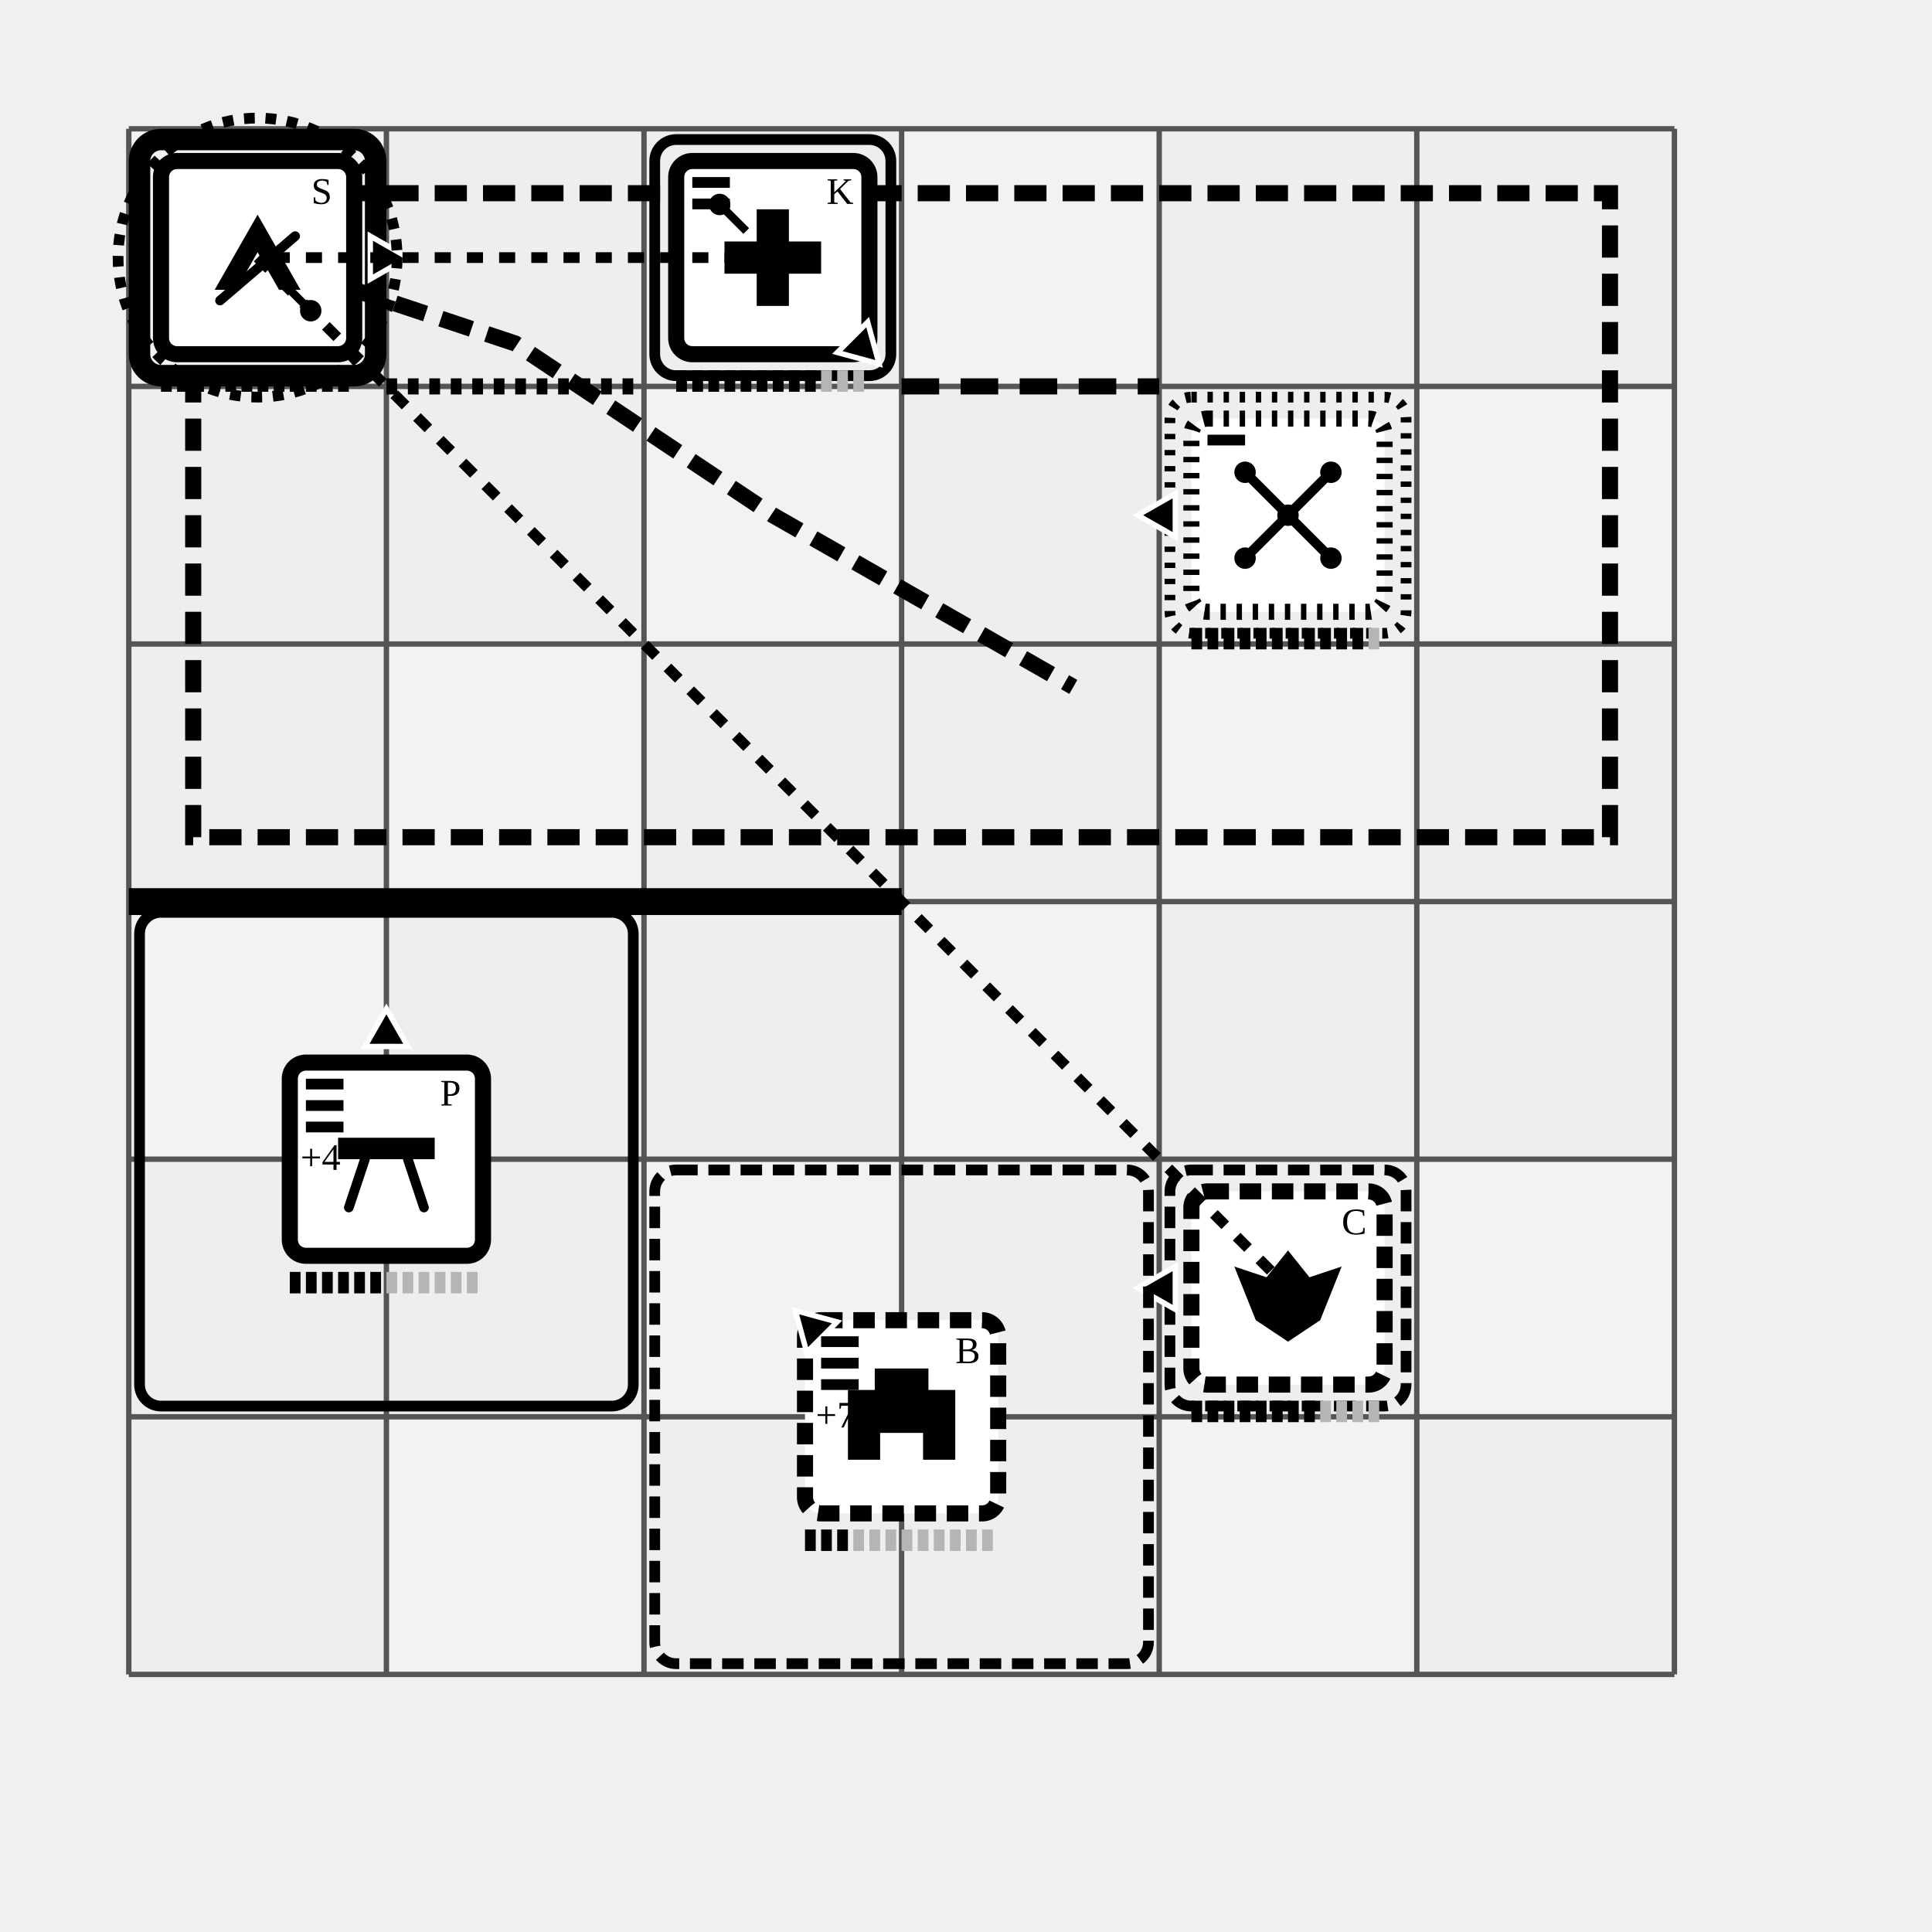
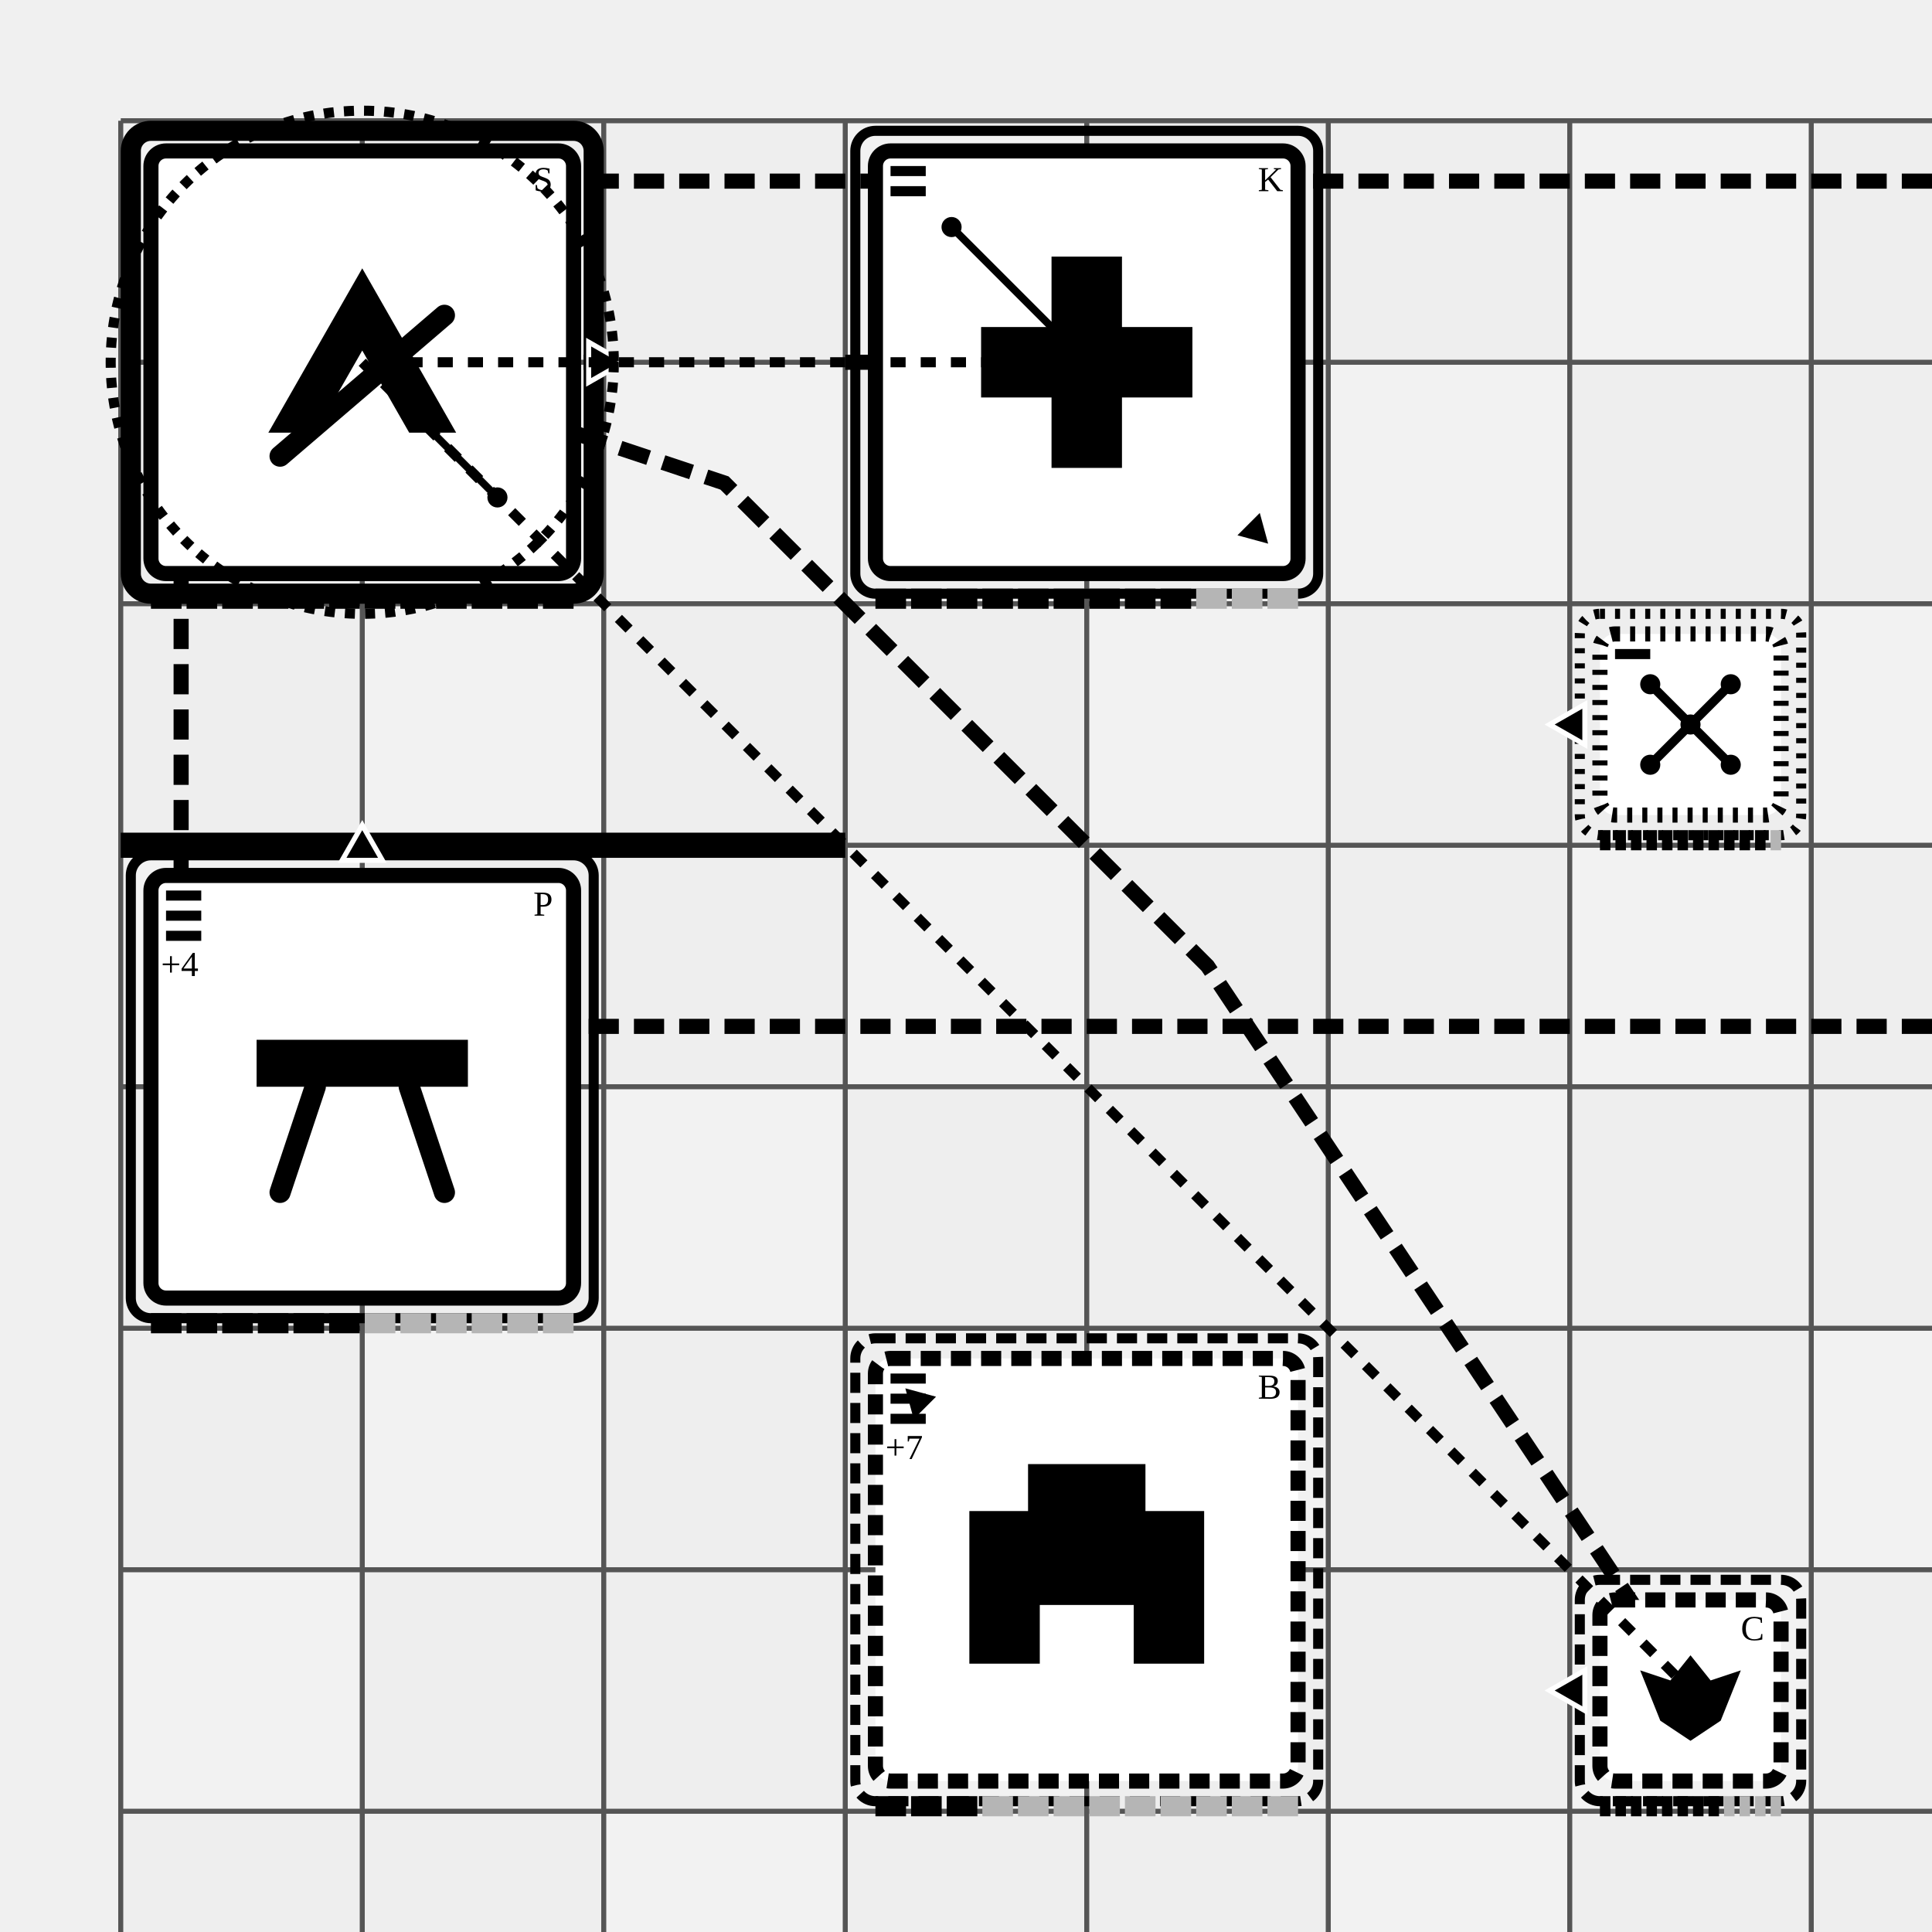
- <svg xmlns="http://www.w3.org/2000/svg" class="battlefield-svg" role="application" aria-label="Simulation sandbox battlefield at exact tick 24, 6 visible units; selected unit 1" viewBox="0 0 360 360" width="768" height="768" data-review-palette="monochrome-pattern" style="background:#0b100f">
+ <svg xmlns="http://www.w3.org/2000/svg" class="battlefield-svg" role="application" aria-label="Simulation sandbox battlefield at exact tick 24, 6 visible units; selected unit 1" viewBox="0 0 384 384" width="768" height="768" data-review-palette="monochrome-pattern" style="background:#0b100f">
  <g transform="translate(24 24) scale(1)">
-     <rect data-layer="terrain" x="0" y="0" width="288" height="288" fill="#eeeeee" />
+     <rect data-layer="terrain" x="0" y="0" width="384" height="384" fill="#eeeeee" />
    <rect data-terrain="rough" x="0" y="0" width="48" height="48" fill="#ffffff" opacity="0.22" />
    <rect data-terrain="rough" x="144" y="0" width="48" height="48" fill="#ffffff" opacity="0.22" />
+     <rect data-terrain="rough" x="288" y="0" width="48" height="48" fill="#ffffff" opacity="0.22" />
    <rect data-terrain="rough" x="96" y="48" width="48" height="48" fill="#ffffff" opacity="0.22" />
    <rect data-terrain="rough" x="240" y="48" width="48" height="48" fill="#ffffff" opacity="0.22" />
    <rect data-terrain="rough" x="48" y="96" width="48" height="48" fill="#ffffff" opacity="0.22" />
    <rect data-terrain="rough" x="192" y="96" width="48" height="48" fill="#ffffff" opacity="0.22" />
+     <rect data-terrain="rough" x="336" y="96" width="48" height="48" fill="#ffffff" opacity="0.22" />
    <rect data-terrain="rough" x="0" y="144" width="48" height="48" fill="#ffffff" opacity="0.22" />
    <rect data-terrain="rough" x="144" y="144" width="48" height="48" fill="#ffffff" opacity="0.22" />
+     <rect data-terrain="rough" x="288" y="144" width="48" height="48" fill="#ffffff" opacity="0.22" />
    <rect data-terrain="rough" x="96" y="192" width="48" height="48" fill="#ffffff" opacity="0.22" />
    <rect data-terrain="rough" x="240" y="192" width="48" height="48" fill="#ffffff" opacity="0.22" />
    <rect data-terrain="rough" x="48" y="240" width="48" height="48" fill="#ffffff" opacity="0.22" />
    <rect data-terrain="rough" x="192" y="240" width="48" height="48" fill="#ffffff" opacity="0.22" />
+     <rect data-terrain="rough" x="336" y="240" width="48" height="48" fill="#ffffff" opacity="0.22" />
+     <rect data-terrain="rough" x="0" y="288" width="48" height="48" fill="#ffffff" opacity="0.22" />
+     <rect data-terrain="rough" x="144" y="288" width="48" height="48" fill="#ffffff" opacity="0.22" />
+     <rect data-terrain="rough" x="288" y="288" width="48" height="48" fill="#ffffff" opacity="0.22" />
+     <rect data-terrain="rough" x="96" y="336" width="48" height="48" fill="#ffffff" opacity="0.22" />
+     <rect data-terrain="rough" x="240" y="336" width="48" height="48" fill="#ffffff" opacity="0.22" />
    <g data-layer="grid">
-       <line x1="0" y1="0" x2="0" y2="288" stroke="#555555" stroke-width="1" />
-       <line x1="48" y1="0" x2="48" y2="288" stroke="#555555" stroke-width="1" />
-       <line x1="96" y1="0" x2="96" y2="288" stroke="#555555" stroke-width="1" />
-       <line x1="144" y1="0" x2="144" y2="288" stroke="#555555" stroke-width="1" />
-       <line x1="192" y1="0" x2="192" y2="288" stroke="#555555" stroke-width="1" />
-       <line x1="240" y1="0" x2="240" y2="288" stroke="#555555" stroke-width="1" />
-       <line x1="288" y1="0" x2="288" y2="288" stroke="#555555" stroke-width="1" />
-       <line x1="0" y1="0" x2="288" y2="0" stroke="#555555" stroke-width="1" />
-       <line x1="0" y1="48" x2="288" y2="48" stroke="#555555" stroke-width="1" />
-       <line x1="0" y1="96" x2="288" y2="96" stroke="#555555" stroke-width="1" />
-       <line x1="0" y1="144" x2="288" y2="144" stroke="#555555" stroke-width="1" />
-       <line x1="0" y1="192" x2="288" y2="192" stroke="#555555" stroke-width="1" />
-       <line x1="0" y1="240" x2="288" y2="240" stroke="#555555" stroke-width="1" />
-       <line x1="0" y1="288" x2="288" y2="288" stroke="#555555" stroke-width="1" />
+       <line x1="0" y1="0" x2="0" y2="384" stroke="#555555" stroke-width="1" />
+       <line x1="48" y1="0" x2="48" y2="384" stroke="#555555" stroke-width="1" />
+       <line x1="96" y1="0" x2="96" y2="384" stroke="#555555" stroke-width="1" />
+       <line x1="144" y1="0" x2="144" y2="384" stroke="#555555" stroke-width="1" />
+       <line x1="192" y1="0" x2="192" y2="384" stroke="#555555" stroke-width="1" />
+       <line x1="240" y1="0" x2="240" y2="384" stroke="#555555" stroke-width="1" />
+       <line x1="288" y1="0" x2="288" y2="384" stroke="#555555" stroke-width="1" />
+       <line x1="336" y1="0" x2="336" y2="384" stroke="#555555" stroke-width="1" />
+       <line x1="384" y1="0" x2="384" y2="384" stroke="#555555" stroke-width="1" />
+       <line x1="0" y1="0" x2="384" y2="0" stroke="#555555" stroke-width="1" />
+       <line x1="0" y1="48" x2="384" y2="48" stroke="#555555" stroke-width="1" />
+       <line x1="0" y1="96" x2="384" y2="96" stroke="#555555" stroke-width="1" />
+       <line x1="0" y1="144" x2="384" y2="144" stroke="#555555" stroke-width="1" />
+       <line x1="0" y1="192" x2="384" y2="192" stroke="#555555" stroke-width="1" />
+       <line x1="0" y1="240" x2="384" y2="240" stroke="#555555" stroke-width="1" />
+       <line x1="0" y1="288" x2="384" y2="288" stroke="#555555" stroke-width="1" />
+       <line x1="0" y1="336" x2="384" y2="336" stroke="#555555" stroke-width="1" />
+       <line x1="0" y1="384" x2="384" y2="384" stroke="#555555" stroke-width="1" />
    </g>
    <g data-layer="overlays">
-       <polyline data-overlay-id="selected-los-1" data-overlay-kind="line-of-sight" data-overlay-disposition="exact" data-path-segments="3" points="24,24 72,40 120,72 176,104" fill="none" stroke="#000000" stroke-width="3" stroke-dasharray="6,3" />
-       <polyline data-overlay-id="whole-command-1" data-overlay-kind="command" data-overlay-disposition="exact" data-path-segments="4" points="12,12 276,12 276,132 12,132 12,12" fill="none" stroke="#000000" stroke-width="3" stroke-dasharray="6,3" />
+       <polyline data-overlay-id="selected-los-1" data-overlay-kind="line-of-sight" data-overlay-disposition="exact" data-path-segments="3" points="48,48 120,72 216,168 312,312" fill="none" stroke="#000000" stroke-width="3" stroke-dasharray="6,3" />
+       <polyline data-overlay-id="whole-command-1" data-overlay-kind="command" data-overlay-disposition="exact" data-path-segments="4" points="12,12 372,12 372,180 12,180 12,12" fill="none" stroke="#000000" stroke-width="3" stroke-dasharray="6,3" />
    </g>
    <g data-layer="edges">
      <line data-edge-kind="wall" data-edge-state="solid" x1="0" y1="144" x2="144" y2="144" stroke="#000000" stroke-width="5" stroke-dasharray="none" />
      <line data-edge-kind="door" data-edge-state="open" x1="144" y1="48" x2="192" y2="48" stroke="#000000" stroke-width="3" stroke-dasharray="7 4" />
      <line data-edge-kind="window" data-edge-state="intact" x1="48" y1="48" x2="96" y2="48" stroke="#000000" stroke-width="3" stroke-dasharray="2 2" />
    </g>
    <g data-layer="units">
      <g data-unit-id="1" data-health-segments="12" data-semantic-zoom="Detailed" tabindex="0" role="button" aria-label="Blue rifleman Bravo 6, cell A1, elevation 0, 100 health, facing east">
-         <rect data-authoritative-footprint="true" x="2" y="2" width="44" height="44" rx="4" fill="none" stroke="#000000" stroke-width="4" stroke-dasharray="none" />
-         <rect x="6" y="6" width="36" height="36" rx="3" fill="#ffffff" stroke="#000000" stroke-width="3" stroke-dasharray="none" />
-         <g transform="translate(12 12)" data-class-id="rifleman">
+         <rect data-authoritative-footprint="true" x="2" y="2" width="92" height="92" rx="4" fill="none" stroke="#000000" stroke-width="4" stroke-dasharray="none" />
+         <rect data-unit-symbol="true" x="6" y="6" width="84" height="84" rx="3" fill="#ffffff" stroke="#000000" stroke-width="3" stroke-dasharray="none" />
+         <g transform="translate(48 48) scale(2.333333) translate(-12 -12)" data-class-id="rifleman">
          <path d="M4 18 L12 4 L20 18 L16 18 L12 11 L8 18 Z" fill="#000000" />
          <path d="M5 20 L19 8" fill="none" stroke="#000000" stroke-width="1.8" stroke-linecap="round" stroke-linejoin="round" />
        </g>
-         <rect data-health-position="0" x="6" y="45" width="2" height="4" fill="#000000" />
-         <rect data-health-position="1" x="9" y="45" width="2" height="4" fill="#000000" />
-         <rect data-health-position="2" x="12" y="45" width="2" height="4" fill="#000000" />
-         <rect data-health-position="3" x="15" y="45" width="2" height="4" fill="#000000" />
-         <rect data-health-position="4" x="18" y="45" width="2" height="4" fill="#000000" />
-         <rect data-health-position="5" x="21" y="45" width="2" height="4" fill="#000000" />
-         <rect data-health-position="6" x="24" y="45" width="2" height="4" fill="#000000" />
-         <rect data-health-position="7" x="27" y="45" width="2" height="4" fill="#000000" />
-         <rect data-health-position="8" x="30" y="45" width="2" height="4" fill="#000000" />
-         <rect data-health-position="9" x="33" y="45" width="2" height="4" fill="#000000" />
-         <rect data-health-position="10" x="36" y="45" width="2" height="4" fill="#000000" />
-         <rect data-health-position="11" x="39" y="45" width="2" height="4" fill="#000000" />
-         <polygon data-facing-wedge="body" points="45,28 52,24 45,20" fill="#000000" stroke="#ffffff" stroke-width="1" />
+         <rect data-health-position="0" x="6" y="93" width="6.083" height="4" fill="#000000" />
+         <rect data-health-position="1" x="13.083" y="93" width="6.083" height="4" fill="#000000" />
+         <rect data-health-position="2" x="20.167" y="93" width="6.083" height="4" fill="#000000" />
+         <rect data-health-position="3" x="27.25" y="93" width="6.083" height="4" fill="#000000" />
+         <rect data-health-position="4" x="34.333" y="93" width="6.083" height="4" fill="#000000" />
+         <rect data-health-position="5" x="41.417" y="93" width="6.083" height="4" fill="#000000" />
+         <rect data-health-position="6" x="48.5" y="93" width="6.083" height="4" fill="#000000" />
+         <rect data-health-position="7" x="55.583" y="93" width="6.083" height="4" fill="#000000" />
+         <rect data-health-position="8" x="62.667" y="93" width="6.083" height="4" fill="#000000" />
+         <rect data-health-position="9" x="69.75" y="93" width="6.083" height="4" fill="#000000" />
+         <rect data-health-position="10" x="76.833" y="93" width="6.083" height="4" fill="#000000" />
+         <rect data-health-position="11" x="83.917" y="93" width="6.083" height="4" fill="#000000" />
+         <polygon data-facing-wedge="body" points="93,52 100,48 93,44" fill="#000000" stroke="#ffffff" stroke-width="1" />
        <g data-secondary-heading="weapon" aria-label="weapon heading">
-           <line x1="28.95" y1="28.95" x2="33.899" y2="33.899" stroke="#000000" stroke-width="1.5" />
-           <circle cx="33.899" cy="33.899" r="2" fill="#000000" />
-         </g>
-         <text data-stance-mark="true" x="34" y="14" fill="#000000" font-size="7">S</text>
-         <circle data-focus-ring="true" cx="24" cy="24" r="26" fill="none" stroke="#000000" stroke-width="2" stroke-dasharray="2,2" />
-       </g>
-       <g data-unit-id="2" data-health-segments="9" data-semantic-zoom="Detailed" tabindex="-1" role="button" aria-label="Blue medic Mercy, cell C1, elevation 2, 75 health, facing south-east">
-         <rect data-authoritative-footprint="true" x="98" y="2" width="44" height="44" rx="4" fill="none" stroke="#000000" stroke-width="2" stroke-dasharray="none" />
-         <rect x="102" y="6" width="36" height="36" rx="3" fill="#ffffff" stroke="#000000" stroke-width="3" stroke-dasharray="none" />
-         <g transform="translate(108 12)" data-class-id="medic">
+           <line x1="52.95" y1="52.95" x2="74.87" y2="74.87" stroke="#000000" stroke-width="1.5" />
+           <circle cx="74.87" cy="74.87" r="2" fill="#000000" />
+         </g>
+         <text data-stance-mark="true" x="82" y="14" fill="#000000" font-size="7">S</text>
+         <circle data-focus-ring="true" cx="48" cy="48" r="50" fill="none" stroke="#000000" stroke-width="2" stroke-dasharray="2,2" />
+       </g>
+       <g data-unit-id="2" data-health-segments="9" data-semantic-zoom="Detailed" tabindex="-1" role="button" aria-label="Blue medic Mercy, cell D1, elevation 2, 75 health, facing south-east">
+         <rect data-authoritative-footprint="true" x="146" y="2" width="92" height="92" rx="4" fill="none" stroke="#000000" stroke-width="2" stroke-dasharray="none" />
+         <rect data-unit-symbol="true" x="150" y="6" width="84" height="84" rx="3" fill="#ffffff" stroke="#000000" stroke-width="3" stroke-dasharray="none" />
+         <g transform="translate(192 48) scale(2.333333) translate(-12 -12)" data-class-id="medic">
          <path d="M9 3 H15 V9 H21 V15 H15 V21 H9 V15 H3 V9 H9 Z" fill="#000000" />
        </g>
-         <rect data-health-position="0" x="102" y="45" width="2" height="4" fill="#000000" />
-         <rect data-health-position="1" x="105" y="45" width="2" height="4" fill="#000000" />
-         <rect data-health-position="2" x="108" y="45" width="2" height="4" fill="#000000" />
-         <rect data-health-position="3" x="111" y="45" width="2" height="4" fill="#000000" />
-         <rect data-health-position="4" x="114" y="45" width="2" height="4" fill="#000000" />
-         <rect data-health-position="5" x="117" y="45" width="2" height="4" fill="#000000" />
-         <rect data-health-position="6" x="120" y="45" width="2" height="4" fill="#000000" />
-         <rect data-health-position="7" x="123" y="45" width="2" height="4" fill="#000000" />
-         <rect data-health-position="8" x="126" y="45" width="2" height="4" fill="#000000" />
-         <rect data-health-position="9" x="129" y="45" width="2" height="4" fill="#b5b5b5" />
-         <rect data-health-position="10" x="132" y="45" width="2" height="4" fill="#b5b5b5" />
-         <rect data-health-position="11" x="135" y="45" width="2" height="4" fill="#b5b5b5" />
-         <polygon data-facing-wedge="body" points="132.021,41.678 139.799,43.799 137.678,36.021" fill="#000000" stroke="#ffffff" stroke-width="1" />
+         <rect data-health-position="0" x="150" y="93" width="6.083" height="4" fill="#000000" />
+         <rect data-health-position="1" x="157.083" y="93" width="6.083" height="4" fill="#000000" />
+         <rect data-health-position="2" x="164.167" y="93" width="6.083" height="4" fill="#000000" />
+         <rect data-health-position="3" x="171.25" y="93" width="6.083" height="4" fill="#000000" />
+         <rect data-health-position="4" x="178.333" y="93" width="6.083" height="4" fill="#000000" />
+         <rect data-health-position="5" x="185.417" y="93" width="6.083" height="4" fill="#000000" />
+         <rect data-health-position="6" x="192.5" y="93" width="6.083" height="4" fill="#000000" />
+         <rect data-health-position="7" x="199.583" y="93" width="6.083" height="4" fill="#000000" />
+         <rect data-health-position="8" x="206.667" y="93" width="6.083" height="4" fill="#000000" />
+         <rect data-health-position="9" x="213.75" y="93" width="6.083" height="4" fill="#b5b5b5" />
+         <rect data-health-position="10" x="220.833" y="93" width="6.083" height="4" fill="#b5b5b5" />
+         <rect data-health-position="11" x="227.917" y="93" width="6.083" height="4" fill="#b5b5b5" />
+         <polygon data-facing-wedge="body" points="220.991,82.648 228.77,84.77 226.648,76.991" fill="#000000" stroke="#ffffff" stroke-width="1" />
        <g data-secondary-heading="sensor" aria-label="sensor heading">
-           <line x1="115.05" y1="19.05" x2="110.101" y2="14.101" stroke="#000000" stroke-width="1.5" />
-           <circle cx="110.101" cy="14.101" r="2" fill="#000000" />
-         </g>
-         <line data-elevation-bar="1" x1="105" y1="10" x2="112" y2="10" stroke="#000000" stroke-width="2" />
-         <line data-elevation-bar="2" x1="105" y1="14" x2="112" y2="14" stroke="#000000" stroke-width="2" />
-         <text data-stance-mark="true" x="130" y="14" fill="#000000" font-size="7">K</text>
+           <line x1="187.05" y1="43.05" x2="165.13" y2="21.13" stroke="#000000" stroke-width="1.5" />
+           <circle cx="165.13" cy="21.13" r="2" fill="#000000" />
+         </g>
+         <line data-elevation-bar="1" x1="153" y1="10" x2="160" y2="10" stroke="#000000" stroke-width="2" />
+         <line data-elevation-bar="2" x1="153" y1="14" x2="160" y2="14" stroke="#000000" stroke-width="2" />
+         <text data-stance-mark="true" x="226" y="14" fill="#000000" font-size="7">K</text>
      </g>
      <g data-unit-id="3" data-health-segments="6" data-semantic-zoom="Detailed" tabindex="-1" role="button" aria-label="Blue gunner Anvil, cell A4, elevation 4, 50 health, facing north">
        <rect data-authoritative-footprint="true" x="2" y="146" width="92" height="92" rx="4" fill="none" stroke="#000000" stroke-width="2" stroke-dasharray="none" />
-         <rect x="30" y="174" width="36" height="36" rx="3" fill="#ffffff" stroke="#000000" stroke-width="3" stroke-dasharray="none" />
-         <g transform="translate(36 180)" data-class-id="gunner">
+         <rect data-unit-symbol="true" x="6" y="150" width="84" height="84" rx="3" fill="#ffffff" stroke="#000000" stroke-width="3" stroke-dasharray="none" />
+         <g transform="translate(48 192) scale(2.333333) translate(-12 -12)" data-class-id="gunner">
          <path d="M3 8 H21 V12 H3 Z" fill="#000000" />
          <path d="M8 12 L5 21 M16 12 L19 21" fill="none" stroke="#000000" stroke-width="1.8" stroke-linecap="round" stroke-linejoin="round" />
        </g>
-         <rect data-health-position="0" x="30" y="213" width="2" height="4" fill="#000000" />
-         <rect data-health-position="1" x="33" y="213" width="2" height="4" fill="#000000" />
-         <rect data-health-position="2" x="36" y="213" width="2" height="4" fill="#000000" />
-         <rect data-health-position="3" x="39" y="213" width="2" height="4" fill="#000000" />
-         <rect data-health-position="4" x="42" y="213" width="2" height="4" fill="#000000" />
-         <rect data-health-position="5" x="45" y="213" width="2" height="4" fill="#000000" />
-         <rect data-health-position="6" x="48" y="213" width="2" height="4" fill="#b5b5b5" />
-         <rect data-health-position="7" x="51" y="213" width="2" height="4" fill="#b5b5b5" />
-         <rect data-health-position="8" x="54" y="213" width="2" height="4" fill="#b5b5b5" />
-         <rect data-health-position="9" x="57" y="213" width="2" height="4" fill="#b5b5b5" />
-         <rect data-health-position="10" x="60" y="213" width="2" height="4" fill="#b5b5b5" />
-         <rect data-health-position="11" x="63" y="213" width="2" height="4" fill="#b5b5b5" />
-         <polygon data-facing-wedge="body" points="52,171 48,164 44,171" fill="#000000" stroke="#ffffff" stroke-width="1" />
-         <line data-elevation-bar="1" x1="33" y1="178" x2="40" y2="178" stroke="#000000" stroke-width="2" />
-         <line data-elevation-bar="2" x1="33" y1="182" x2="40" y2="182" stroke="#000000" stroke-width="2" />
-         <line data-elevation-bar="3" x1="33" y1="186" x2="40" y2="186" stroke="#000000" stroke-width="2" />
-         <text data-elevation-label="true" x="32" y="194" fill="#000000" font-size="7">+4</text>
-         <text data-stance-mark="true" x="58" y="182" fill="#000000" font-size="7">P</text>
-       </g>
-       <g data-unit-id="4" data-health-segments="11" data-semantic-zoom="Detailed" tabindex="-1" role="button" aria-label="Neutral observation drone Kite, cell E2, elevation 1, 92 health, facing west">
-         <rect data-authoritative-footprint="true" x="194" y="50" width="44" height="44" rx="4" fill="none" stroke="#000000" stroke-width="2" stroke-dasharray="1 2" />
-         <rect x="198" y="54" width="36" height="36" rx="3" fill="#ffffff" stroke="#000000" stroke-width="3" stroke-dasharray="1 2" />
-         <g transform="translate(204 60)" data-class-id="observation-drone">
+         <rect data-health-position="0" x="6" y="237" width="6.083" height="4" fill="#000000" />
+         <rect data-health-position="1" x="13.083" y="237" width="6.083" height="4" fill="#000000" />
+         <rect data-health-position="2" x="20.167" y="237" width="6.083" height="4" fill="#000000" />
+         <rect data-health-position="3" x="27.25" y="237" width="6.083" height="4" fill="#000000" />
+         <rect data-health-position="4" x="34.333" y="237" width="6.083" height="4" fill="#000000" />
+         <rect data-health-position="5" x="41.417" y="237" width="6.083" height="4" fill="#000000" />
+         <rect data-health-position="6" x="48.5" y="237" width="6.083" height="4" fill="#b5b5b5" />
+         <rect data-health-position="7" x="55.583" y="237" width="6.083" height="4" fill="#b5b5b5" />
+         <rect data-health-position="8" x="62.667" y="237" width="6.083" height="4" fill="#b5b5b5" />
+         <rect data-health-position="9" x="69.75" y="237" width="6.083" height="4" fill="#b5b5b5" />
+         <rect data-health-position="10" x="76.833" y="237" width="6.083" height="4" fill="#b5b5b5" />
+         <rect data-health-position="11" x="83.917" y="237" width="6.083" height="4" fill="#b5b5b5" />
+         <polygon data-facing-wedge="body" points="52,147 48,140 44,147" fill="#000000" stroke="#ffffff" stroke-width="1" />
+         <line data-elevation-bar="1" x1="9" y1="154" x2="16" y2="154" stroke="#000000" stroke-width="2" />
+         <line data-elevation-bar="2" x1="9" y1="158" x2="16" y2="158" stroke="#000000" stroke-width="2" />
+         <line data-elevation-bar="3" x1="9" y1="162" x2="16" y2="162" stroke="#000000" stroke-width="2" />
+         <text data-elevation-label="true" x="8" y="170" fill="#000000" font-size="7">+4</text>
+         <text data-stance-mark="true" x="82" y="158" fill="#000000" font-size="7">P</text>
+       </g>
+       <g data-unit-id="4" data-health-segments="11" data-semantic-zoom="Detailed" tabindex="-1" role="button" aria-label="Neutral observation drone Kite, cell G3, elevation 1, 92 health, facing west">
+         <rect data-authoritative-footprint="true" x="290" y="98" width="44" height="44" rx="4" fill="none" stroke="#000000" stroke-width="2" stroke-dasharray="1 2" />
+         <rect data-unit-symbol="true" x="294" y="102" width="36" height="36" rx="3" fill="#ffffff" stroke="#000000" stroke-width="3" stroke-dasharray="1 2" />
+         <g transform="translate(312 120) scale(1) translate(-12 -12)" data-class-id="observation-drone">
          <path d="M12 12 L4 4 M12 12 L20 4 M12 12 L4 20 M12 12 L20 20" fill="none" stroke="#000000" stroke-width="1.8" stroke-linecap="round" stroke-linejoin="round" />
          <circle cx="4" cy="4" r="2" fill="#000000" />
          <circle cx="20" cy="4" r="2" fill="#000000" />
          <circle cx="4" cy="20" r="2" fill="#000000" />
          <circle cx="20" cy="20" r="2" fill="#000000" />
          <circle cx="12" cy="12" r="2" fill="#000000" />
        </g>
-         <rect data-health-position="0" x="198" y="93" width="2" height="4" fill="#000000" />
-         <rect data-health-position="1" x="201" y="93" width="2" height="4" fill="#000000" />
-         <rect data-health-position="2" x="204" y="93" width="2" height="4" fill="#000000" />
-         <rect data-health-position="3" x="207" y="93" width="2" height="4" fill="#000000" />
-         <rect data-health-position="4" x="210" y="93" width="2" height="4" fill="#000000" />
-         <rect data-health-position="5" x="213" y="93" width="2" height="4" fill="#000000" />
-         <rect data-health-position="6" x="216" y="93" width="2" height="4" fill="#000000" />
-         <rect data-health-position="7" x="219" y="93" width="2" height="4" fill="#000000" />
-         <rect data-health-position="8" x="222" y="93" width="2" height="4" fill="#000000" />
-         <rect data-health-position="9" x="225" y="93" width="2" height="4" fill="#000000" />
-         <rect data-health-position="10" x="228" y="93" width="2" height="4" fill="#000000" />
-         <rect data-health-position="11" x="231" y="93" width="2" height="4" fill="#b5b5b5" />
-         <polygon data-facing-wedge="body" points="195,68 188,72 195,76" fill="#000000" stroke="#ffffff" stroke-width="1" />
-         <line data-elevation-bar="1" x1="201" y1="58" x2="208" y2="58" stroke="#000000" stroke-width="2" />
-       </g>
-       <g data-unit-id="5" data-health-segments="8" data-semantic-zoom="Detailed" tabindex="-1" role="button" aria-label="Arcane goblin Needle, cell E5, elevation 0, 67 health, facing west">
-         <rect data-authoritative-footprint="true" x="194" y="194" width="44" height="44" rx="4" fill="none" stroke="#000000" stroke-width="2" stroke-dasharray="4 2" />
-         <rect x="198" y="198" width="36" height="36" rx="3" fill="#ffffff" stroke="#000000" stroke-width="3" stroke-dasharray="4 2" />
-         <g transform="translate(204 204)" data-class-id="goblin">
+         <rect data-health-position="0" x="294" y="141" width="2.083" height="4" fill="#000000" />
+         <rect data-health-position="1" x="297.083" y="141" width="2.083" height="4" fill="#000000" />
+         <rect data-health-position="2" x="300.167" y="141" width="2.083" height="4" fill="#000000" />
+         <rect data-health-position="3" x="303.25" y="141" width="2.083" height="4" fill="#000000" />
+         <rect data-health-position="4" x="306.333" y="141" width="2.083" height="4" fill="#000000" />
+         <rect data-health-position="5" x="309.417" y="141" width="2.083" height="4" fill="#000000" />
+         <rect data-health-position="6" x="312.5" y="141" width="2.083" height="4" fill="#000000" />
+         <rect data-health-position="7" x="315.583" y="141" width="2.083" height="4" fill="#000000" />
+         <rect data-health-position="8" x="318.667" y="141" width="2.083" height="4" fill="#000000" />
+         <rect data-health-position="9" x="321.75" y="141" width="2.083" height="4" fill="#000000" />
+         <rect data-health-position="10" x="324.833" y="141" width="2.083" height="4" fill="#000000" />
+         <rect data-health-position="11" x="327.917" y="141" width="2.083" height="4" fill="#b5b5b5" />
+         <polygon data-facing-wedge="body" points="291,116 284,120 291,124" fill="#000000" stroke="#ffffff" stroke-width="1" />
+         <line data-elevation-bar="1" x1="297" y1="106" x2="304" y2="106" stroke="#000000" stroke-width="2" />
+       </g>
+       <g data-unit-id="5" data-health-segments="8" data-semantic-zoom="Detailed" tabindex="-1" role="button" aria-label="Arcane goblin Needle, cell G7, elevation 0, 67 health, facing west">
+         <rect data-authoritative-footprint="true" x="290" y="290" width="44" height="44" rx="4" fill="none" stroke="#000000" stroke-width="2" stroke-dasharray="4 2" />
+         <rect data-unit-symbol="true" x="294" y="294" width="36" height="36" rx="3" fill="#ffffff" stroke="#000000" stroke-width="3" stroke-dasharray="4 2" />
+         <g transform="translate(312 312) scale(1) translate(-12 -12)" data-class-id="goblin">
          <path d="M2 8 L8 10 L12 5 L16 10 L22 8 L18 18 L12 22 L6 18 Z" fill="#000000" />
        </g>
-         <rect data-health-position="0" x="198" y="237" width="2" height="4" fill="#000000" />
-         <rect data-health-position="1" x="201" y="237" width="2" height="4" fill="#000000" />
-         <rect data-health-position="2" x="204" y="237" width="2" height="4" fill="#000000" />
-         <rect data-health-position="3" x="207" y="237" width="2" height="4" fill="#000000" />
-         <rect data-health-position="4" x="210" y="237" width="2" height="4" fill="#000000" />
-         <rect data-health-position="5" x="213" y="237" width="2" height="4" fill="#000000" />
-         <rect data-health-position="6" x="216" y="237" width="2" height="4" fill="#000000" />
-         <rect data-health-position="7" x="219" y="237" width="2" height="4" fill="#000000" />
-         <rect data-health-position="8" x="222" y="237" width="2" height="4" fill="#b5b5b5" />
-         <rect data-health-position="9" x="225" y="237" width="2" height="4" fill="#b5b5b5" />
-         <rect data-health-position="10" x="228" y="237" width="2" height="4" fill="#b5b5b5" />
-         <rect data-health-position="11" x="231" y="237" width="2" height="4" fill="#b5b5b5" />
-         <polygon data-facing-wedge="body" points="195,212 188,216 195,220" fill="#000000" stroke="#ffffff" stroke-width="1" />
-         <text data-stance-mark="true" x="226" y="206" fill="#000000" font-size="7">C</text>
-       </g>
-       <g data-unit-id="6" data-health-segments="3" data-semantic-zoom="Detailed" tabindex="-1" role="button" aria-label="Arcane troll Stone, cell C5, elevation 7, 25 health, facing north-west">
-         <rect data-authoritative-footprint="true" x="98" y="194" width="92" height="92" rx="4" fill="none" stroke="#000000" stroke-width="2" stroke-dasharray="4 2" />
-         <rect x="126" y="222" width="36" height="36" rx="3" fill="#ffffff" stroke="#000000" stroke-width="3" stroke-dasharray="4 2" />
-         <g transform="translate(132 228)" data-class-id="troll">
+         <rect data-health-position="0" x="294" y="333" width="2.083" height="4" fill="#000000" />
+         <rect data-health-position="1" x="297.083" y="333" width="2.083" height="4" fill="#000000" />
+         <rect data-health-position="2" x="300.167" y="333" width="2.083" height="4" fill="#000000" />
+         <rect data-health-position="3" x="303.25" y="333" width="2.083" height="4" fill="#000000" />
+         <rect data-health-position="4" x="306.333" y="333" width="2.083" height="4" fill="#000000" />
+         <rect data-health-position="5" x="309.417" y="333" width="2.083" height="4" fill="#000000" />
+         <rect data-health-position="6" x="312.5" y="333" width="2.083" height="4" fill="#000000" />
+         <rect data-health-position="7" x="315.583" y="333" width="2.083" height="4" fill="#000000" />
+         <rect data-health-position="8" x="318.667" y="333" width="2.083" height="4" fill="#b5b5b5" />
+         <rect data-health-position="9" x="321.75" y="333" width="2.083" height="4" fill="#b5b5b5" />
+         <rect data-health-position="10" x="324.833" y="333" width="2.083" height="4" fill="#b5b5b5" />
+         <rect data-health-position="11" x="327.917" y="333" width="2.083" height="4" fill="#b5b5b5" />
+         <polygon data-facing-wedge="body" points="291,308 284,312 291,316" fill="#000000" stroke="#ffffff" stroke-width="1" />
+         <text data-stance-mark="true" x="322" y="302" fill="#000000" font-size="7">C</text>
+       </g>
+       <g data-unit-id="6" data-health-segments="3" data-semantic-zoom="Detailed" tabindex="-1" role="button" aria-label="Arcane troll Stone, cell D6, elevation 7, 25 health, facing north-west">
+         <rect data-authoritative-footprint="true" x="146" y="242" width="92" height="92" rx="4" fill="none" stroke="#000000" stroke-width="2" stroke-dasharray="4 2" />
+         <rect data-unit-symbol="true" x="150" y="246" width="84" height="84" rx="3" fill="#ffffff" stroke="#000000" stroke-width="3" stroke-dasharray="4 2" />
+         <g transform="translate(192 288) scale(2.333333) translate(-12 -12)" data-class-id="troll">
          <path d="M2 7 H7 V3 H17 V7 H22 V20 H16 V15 H8 V20 H2 Z" fill="#000000" />
        </g>
-         <rect data-health-position="0" x="126" y="261" width="2" height="4" fill="#000000" />
-         <rect data-health-position="1" x="129" y="261" width="2" height="4" fill="#000000" />
-         <rect data-health-position="2" x="132" y="261" width="2" height="4" fill="#000000" />
-         <rect data-health-position="3" x="135" y="261" width="2" height="4" fill="#b5b5b5" />
-         <rect data-health-position="4" x="138" y="261" width="2" height="4" fill="#b5b5b5" />
-         <rect data-health-position="5" x="141" y="261" width="2" height="4" fill="#b5b5b5" />
-         <rect data-health-position="6" x="144" y="261" width="2" height="4" fill="#b5b5b5" />
-         <rect data-health-position="7" x="147" y="261" width="2" height="4" fill="#b5b5b5" />
-         <rect data-health-position="8" x="150" y="261" width="2" height="4" fill="#b5b5b5" />
-         <rect data-health-position="9" x="153" y="261" width="2" height="4" fill="#b5b5b5" />
-         <rect data-health-position="10" x="156" y="261" width="2" height="4" fill="#b5b5b5" />
-         <rect data-health-position="11" x="159" y="261" width="2" height="4" fill="#b5b5b5" />
-         <polygon data-facing-wedge="body" points="131.979,222.322 124.201,220.201 126.322,227.979" fill="#000000" stroke="#ffffff" stroke-width="1" />
-         <line data-elevation-bar="1" x1="129" y1="226" x2="136" y2="226" stroke="#000000" stroke-width="2" />
-         <line data-elevation-bar="2" x1="129" y1="230" x2="136" y2="230" stroke="#000000" stroke-width="2" />
-         <line data-elevation-bar="3" x1="129" y1="234" x2="136" y2="234" stroke="#000000" stroke-width="2" />
-         <text data-elevation-label="true" x="128" y="242" fill="#000000" font-size="7">+7</text>
-         <text data-stance-mark="true" x="154" y="230" fill="#000000" font-size="7">B</text>
+         <rect data-health-position="0" x="150" y="333" width="6.083" height="4" fill="#000000" />
+         <rect data-health-position="1" x="157.083" y="333" width="6.083" height="4" fill="#000000" />
+         <rect data-health-position="2" x="164.167" y="333" width="6.083" height="4" fill="#000000" />
+         <rect data-health-position="3" x="171.25" y="333" width="6.083" height="4" fill="#b5b5b5" />
+         <rect data-health-position="4" x="178.333" y="333" width="6.083" height="4" fill="#b5b5b5" />
+         <rect data-health-position="5" x="185.417" y="333" width="6.083" height="4" fill="#b5b5b5" />
+         <rect data-health-position="6" x="192.5" y="333" width="6.083" height="4" fill="#b5b5b5" />
+         <rect data-health-position="7" x="199.583" y="333" width="6.083" height="4" fill="#b5b5b5" />
+         <rect data-health-position="8" x="206.667" y="333" width="6.083" height="4" fill="#b5b5b5" />
+         <rect data-health-position="9" x="213.75" y="333" width="6.083" height="4" fill="#b5b5b5" />
+         <rect data-health-position="10" x="220.833" y="333" width="6.083" height="4" fill="#b5b5b5" />
+         <rect data-health-position="11" x="227.917" y="333" width="6.083" height="4" fill="#b5b5b5" />
+         <polygon data-facing-wedge="body" points="163.009,253.352 155.23,251.23 157.352,259.009" fill="#000000" stroke="#ffffff" stroke-width="1" />
+         <line data-elevation-bar="1" x1="153" y1="250" x2="160" y2="250" stroke="#000000" stroke-width="2" />
+         <line data-elevation-bar="2" x1="153" y1="254" x2="160" y2="254" stroke="#000000" stroke-width="2" />
+         <line data-elevation-bar="3" x1="153" y1="258" x2="160" y2="258" stroke="#000000" stroke-width="2" />
+         <text data-elevation-label="true" x="152" y="266" fill="#000000" font-size="7">+7</text>
+         <text data-stance-mark="true" x="226" y="254" fill="#000000" font-size="7">B</text>
      </g>
    </g>
    <g data-layer="effects">
-       <line data-action-trace="2401" data-action-kind="attack" x1="24" y1="24" x2="216" y2="216" stroke="#000000" stroke-width="2" stroke-dasharray="3,3" />
-       <line data-action-trace="2402" data-action-kind="communication" x1="120" y1="24" x2="24" y2="24" stroke="#000000" stroke-width="2" stroke-dasharray="3,3" />
+       <line data-action-trace="2401" data-action-kind="attack" x1="48" y1="48" x2="312" y2="312" stroke="#000000" stroke-width="2" stroke-dasharray="3,3" />
+       <line data-action-trace="2402" data-action-kind="communication" x1="192" y1="48" x2="48" y2="48" stroke="#000000" stroke-width="2" stroke-dasharray="3,3" />
    </g>
  </g>
</svg>
